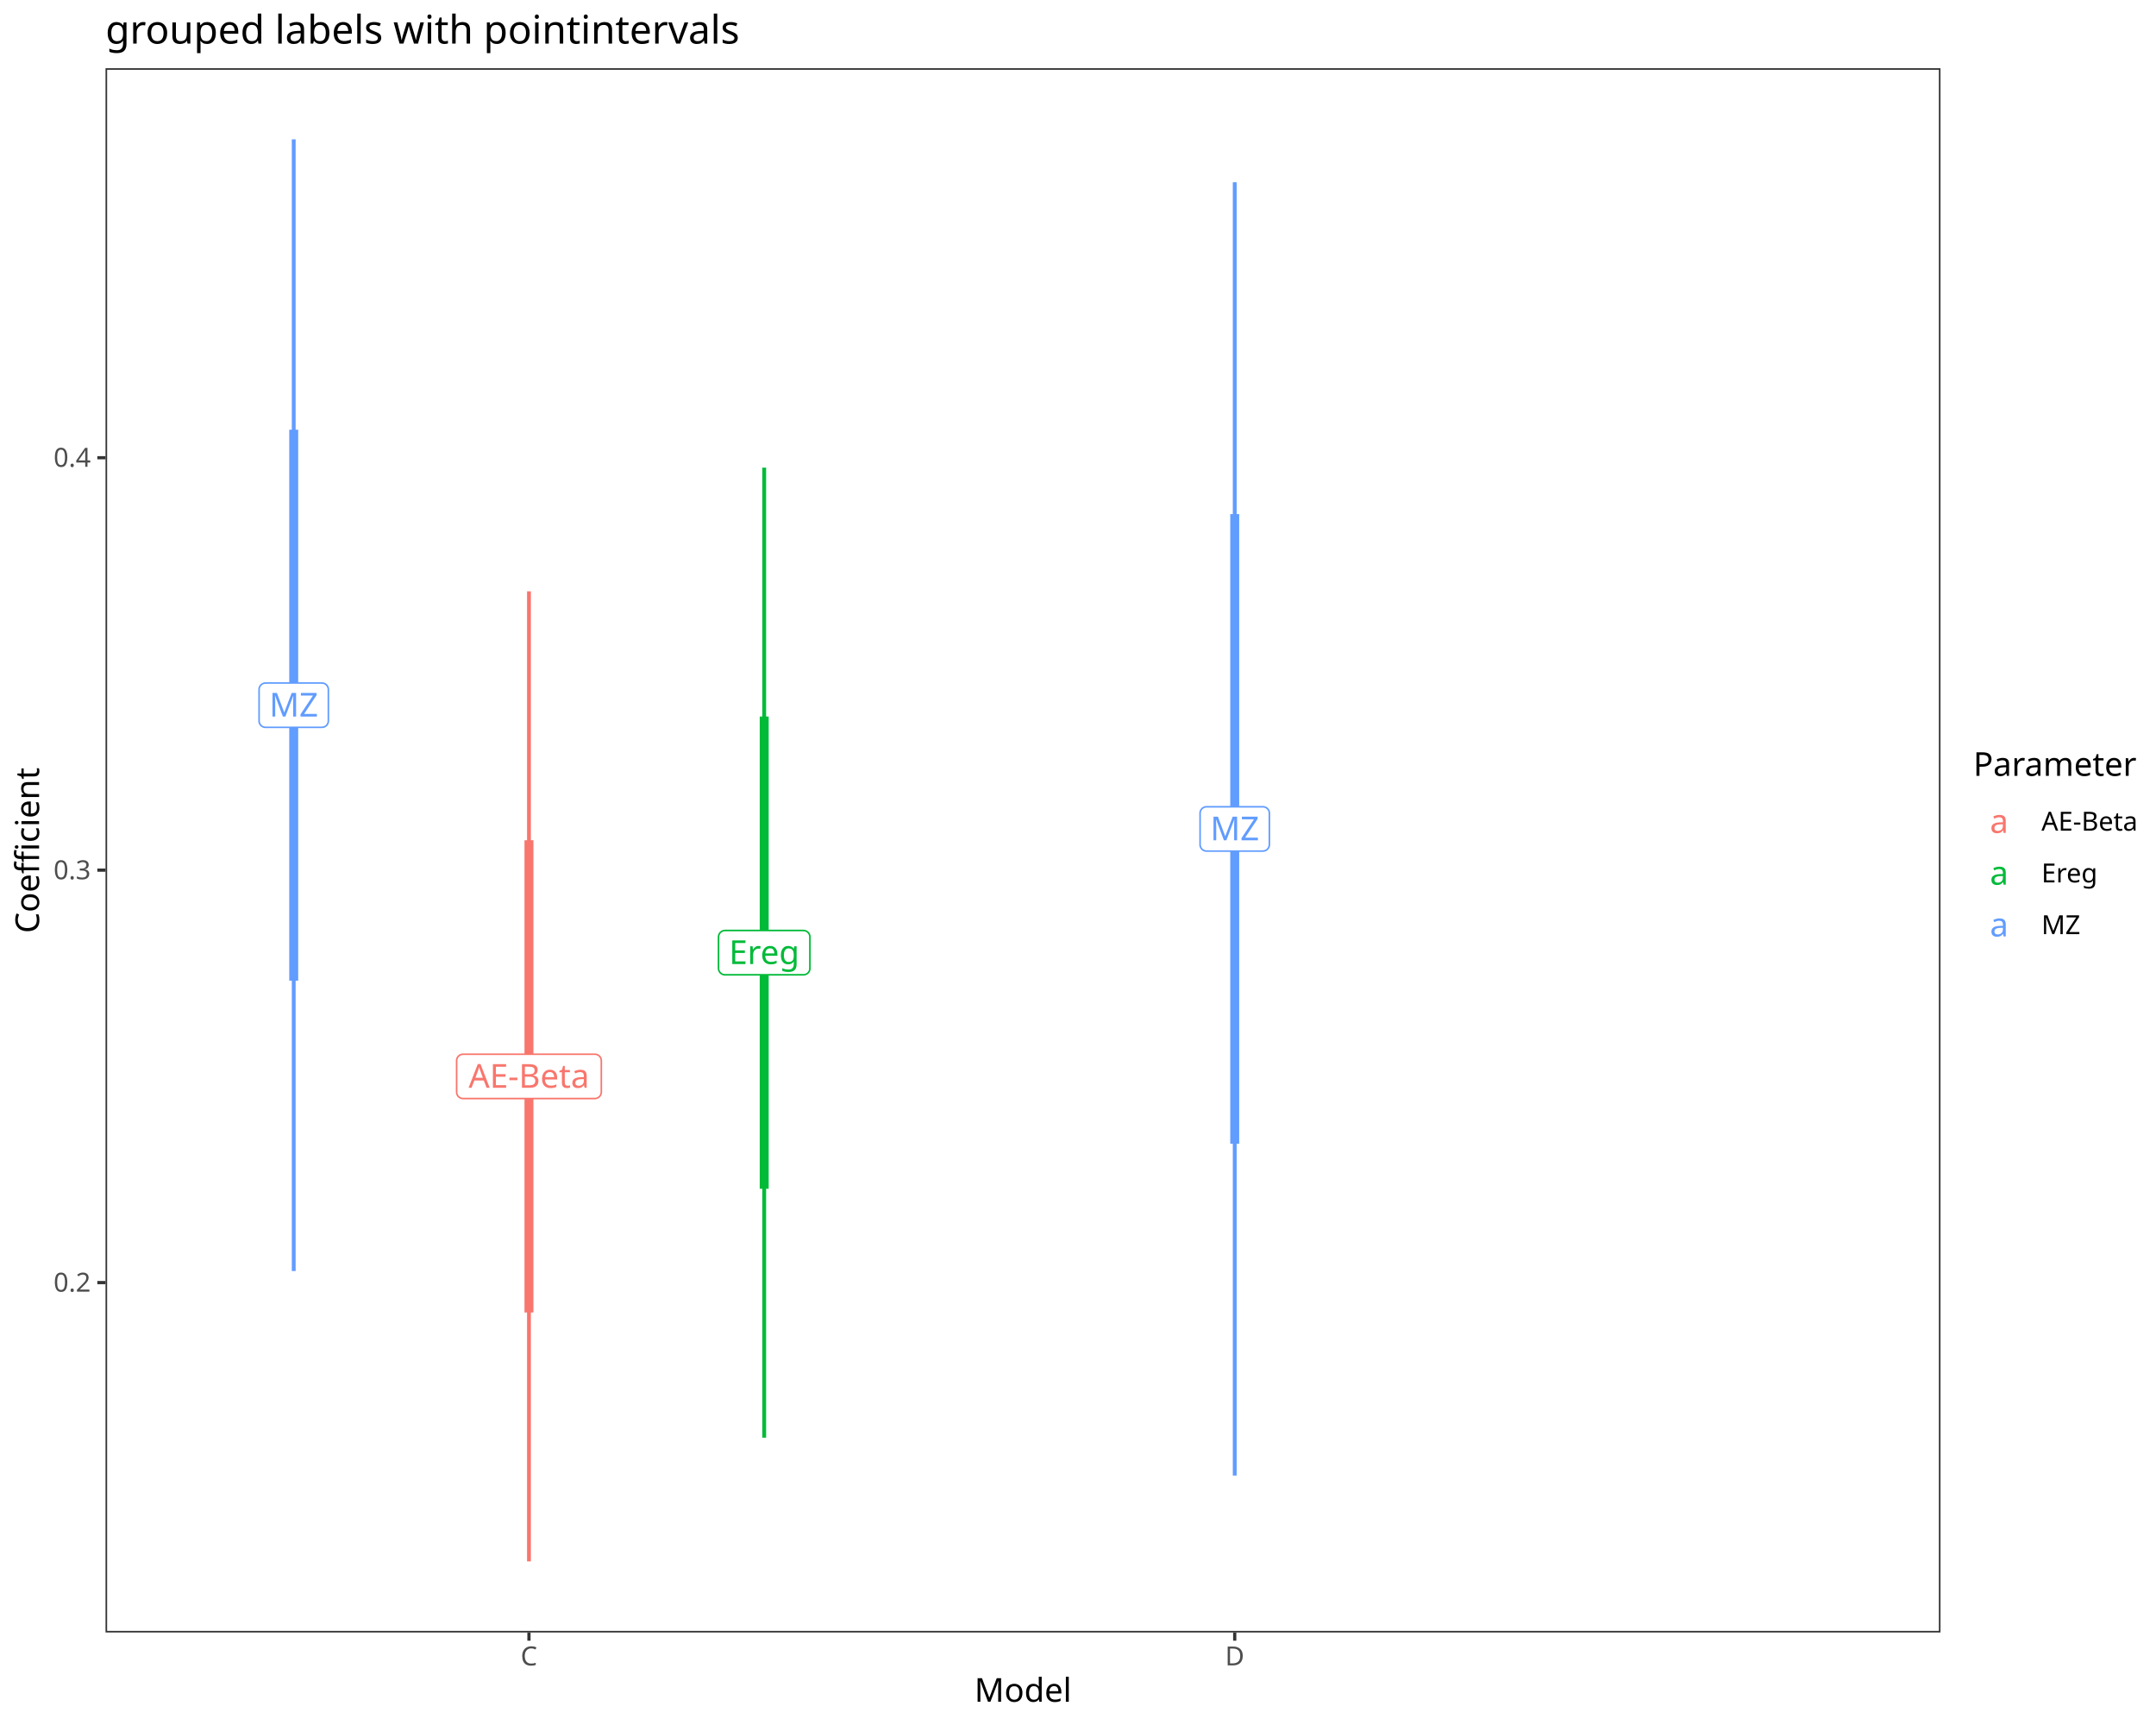
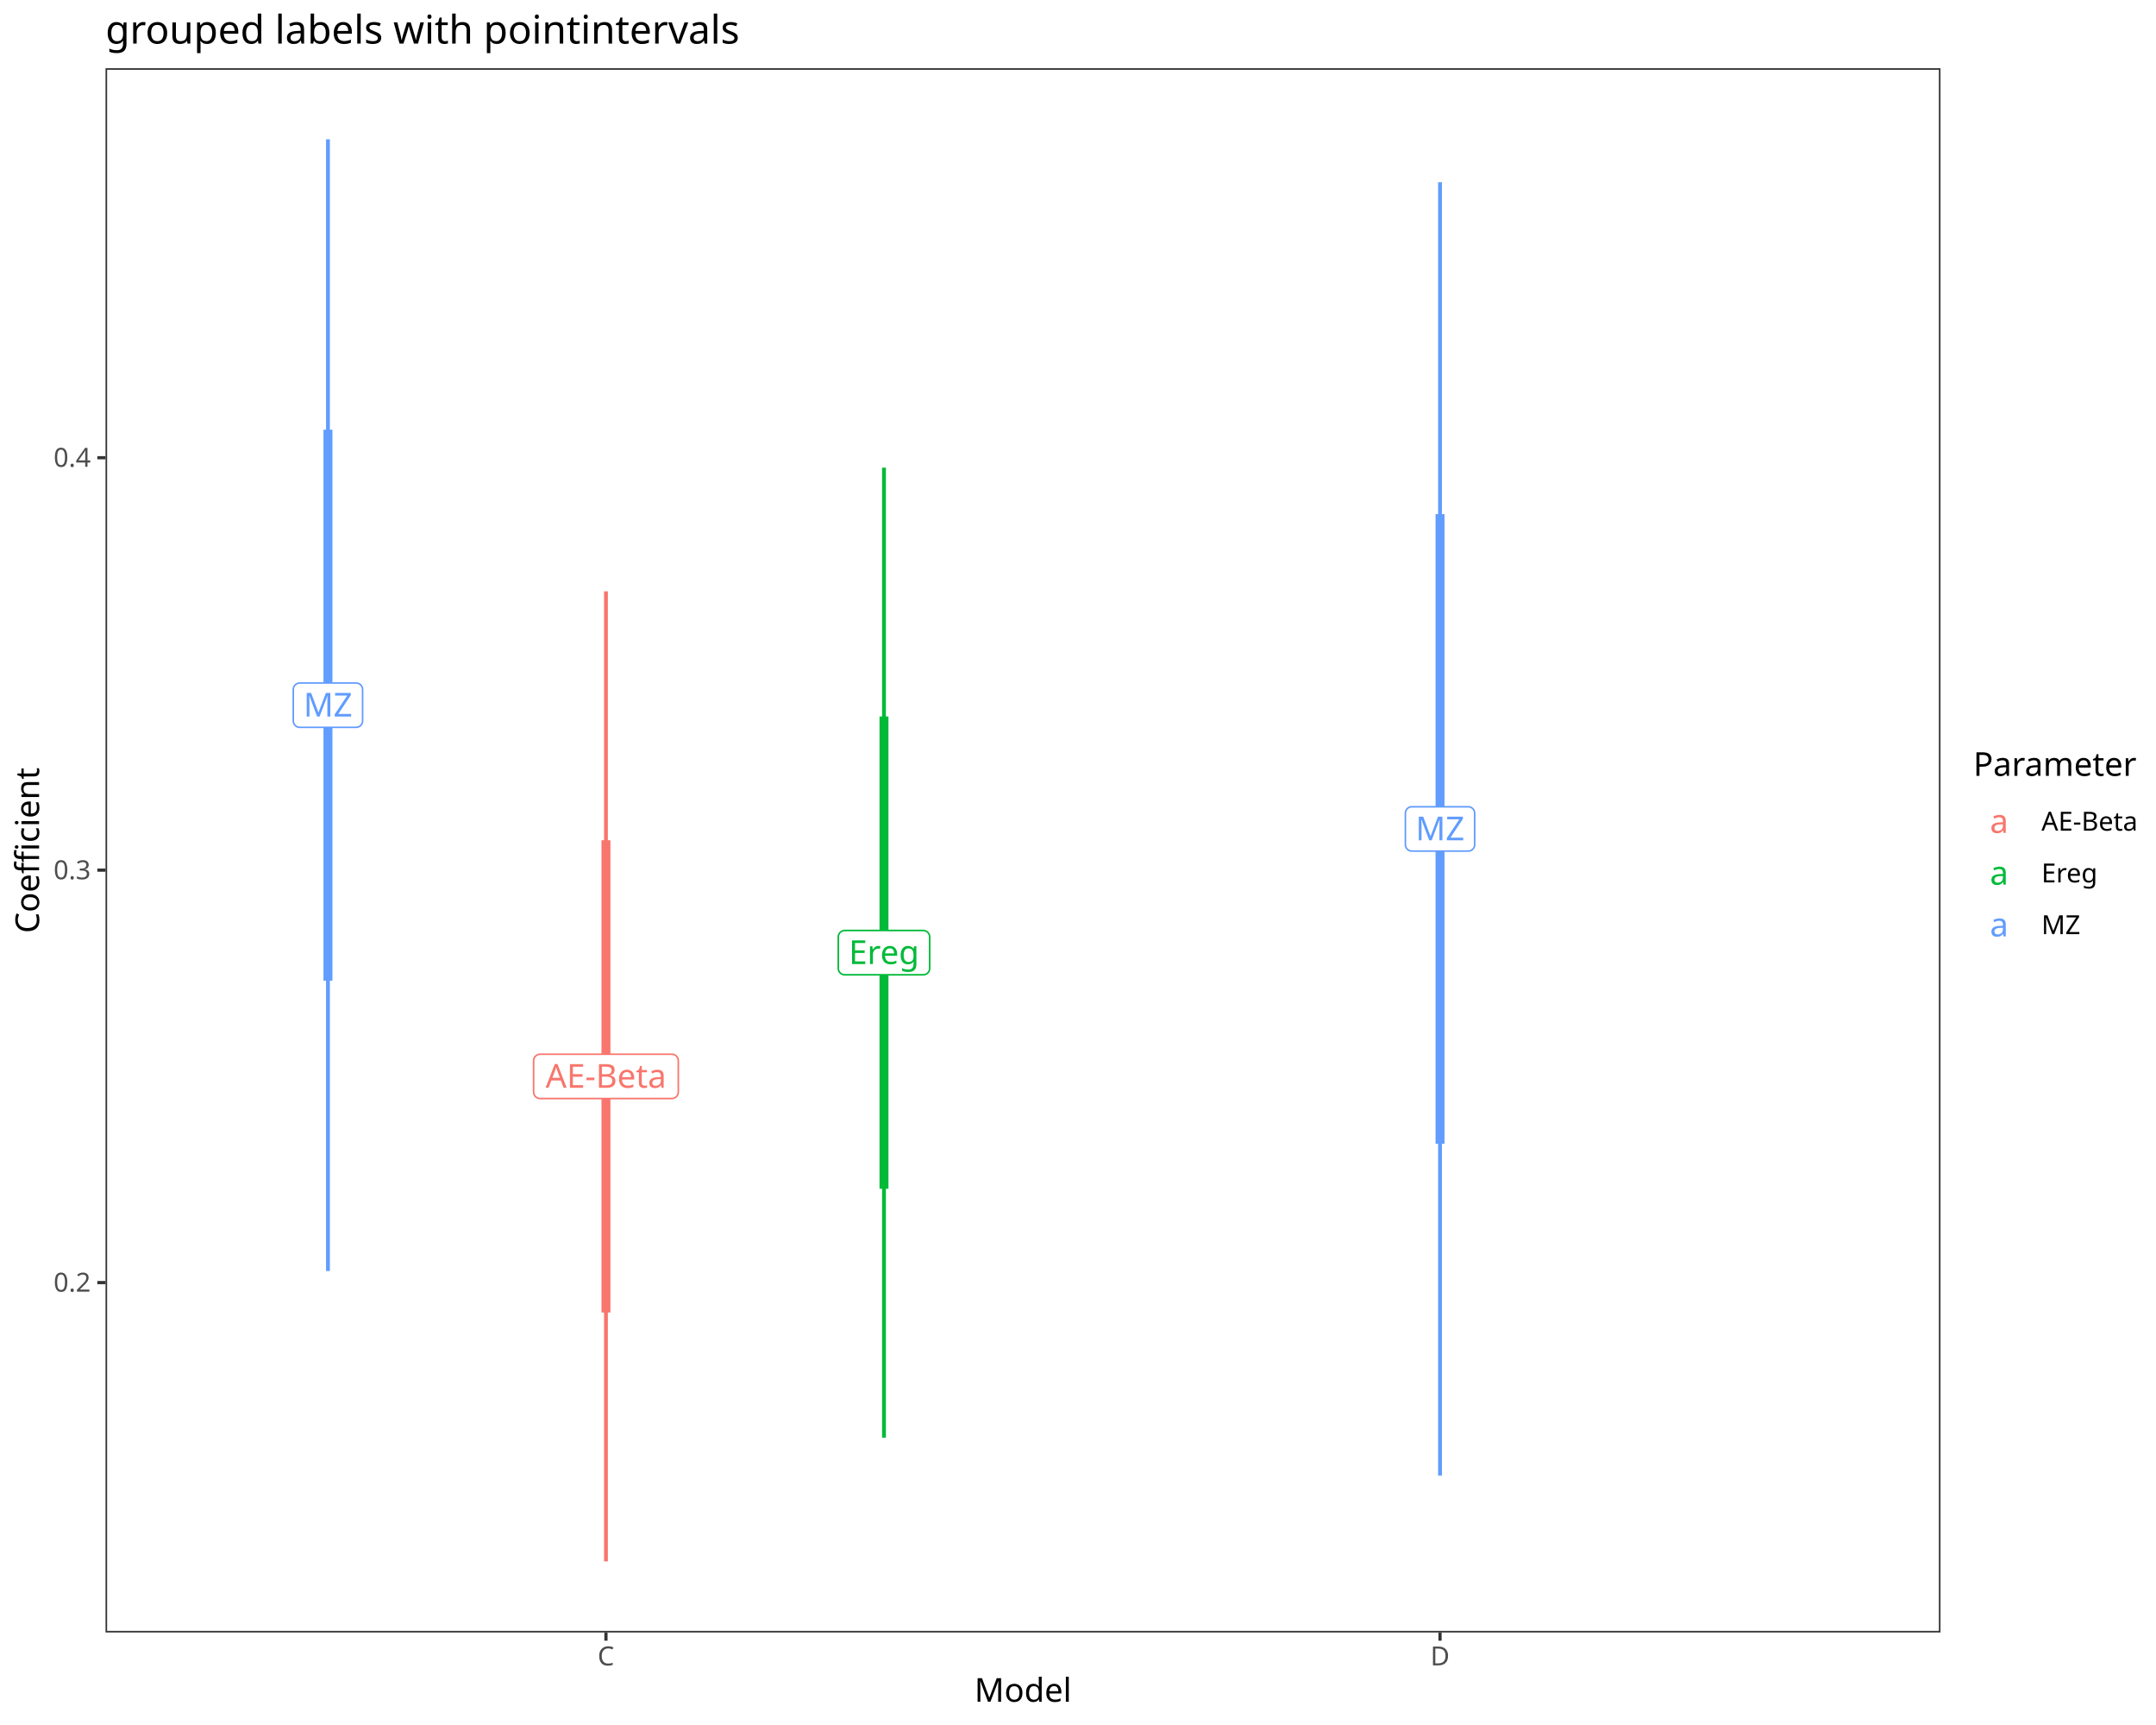
<svg xmlns="http://www.w3.org/2000/svg" class="svglite" data-engine-version="2.0" width="720.00pt" height="576.00pt" viewBox="0 0 720.00 576.00">
  <defs>
    <style type="text/css">
    .svglite line, .svglite polyline, .svglite polygon, .svglite path, .svglite rect, .svglite circle {
      fill: none;
      stroke: #000000;
      stroke-linecap: round;
      stroke-linejoin: round;
      stroke-miterlimit: 10.00;
    }
  </style>
  </defs>
  <rect width="100%" height="100%" style="stroke: none; fill: #FFFFFF;" />
  <defs>
    <clipPath id="cpMC4wMHw3MjAuMDB8MC4wMHw1NzYuMDA=">
      <rect x="0.00" y="0.00" width="720.00" height="576.00" />
    </clipPath>
  </defs>
  <g clip-path="url(#cpMC4wMHw3MjAuMDB8MC4wMHw1NzYuMDA=)">
    <rect x="0.00" y="0.00" width="720.00" height="576.00" style="stroke-width: 1.07; stroke: #FFFFFF; fill: #FFFFFF;" />
  </g>
  <defs>
    <clipPath id="cpMzUuMjR8NjQ4LjAyfDIyLjc4fDU0NS4xMQ==">
      <rect x="35.24" y="22.78" width="612.79" height="522.33" />
    </clipPath>
  </defs>
  <g clip-path="url(#cpMzUuMjR8NjQ4LjAyfDIyLjc4fDU0NS4xMQ==)">
    <rect x="35.24" y="22.78" width="612.79" height="522.33" style="stroke-width: 1.07; stroke: none; fill: #FFFFFF;" />
-     <line x1="412.34" y1="492.72" x2="412.34" y2="60.85" style="stroke-width: 1.28; stroke: #619CFF; stroke-linecap: butt;" />
-     <line x1="98.09" y1="424.42" x2="98.09" y2="46.53" style="stroke-width: 1.28; stroke: #619CFF; stroke-linecap: butt;" />
-     <line x1="176.65" y1="521.37" x2="176.65" y2="197.46" style="stroke-width: 1.28; stroke: #F8766D; stroke-linecap: butt;" />
-     <line x1="255.21" y1="480.05" x2="255.21" y2="156.15" style="stroke-width: 1.28; stroke: #00BA38; stroke-linecap: butt;" />
-     <line x1="412.34" y1="381.91" x2="412.34" y2="171.66" style="stroke-width: 2.99; stroke: #619CFF; stroke-linecap: butt;" />
-     <line x1="98.09" y1="327.45" x2="98.09" y2="143.49" style="stroke-width: 2.99; stroke: #619CFF; stroke-linecap: butt;" />
-     <line x1="176.65" y1="438.26" x2="176.65" y2="280.57" style="stroke-width: 2.99; stroke: #F8766D; stroke-linecap: butt;" />
-     <line x1="255.21" y1="396.95" x2="255.21" y2="239.26" style="stroke-width: 2.99; stroke: #00BA38; stroke-linecap: butt;" />
-     <circle cx="412.34" cy="276.79" r="1.68" style="stroke-width: 1.06; stroke: #619CFF; fill: #619CFF;" />
-     <circle cx="98.09" cy="235.47" r="1.68" style="stroke-width: 1.06; stroke: #619CFF; fill: #619CFF;" />
-     <circle cx="176.65" cy="359.42" r="1.68" style="stroke-width: 1.06; stroke: #F8766D; fill: #F8766D;" />
-     <circle cx="255.21" cy="318.10" r="1.68" style="stroke-width: 1.06; stroke: #00BA38; fill: #00BA38;" />
-     <circle cx="412.34" cy="276.79" r="3.22" style="stroke-width: 1.06; stroke: #619CFF; fill: #619CFF;" />
-     <circle cx="98.09" cy="235.47" r="3.22" style="stroke-width: 1.06; stroke: #619CFF; fill: #619CFF;" />
-     <circle cx="176.65" cy="359.42" r="3.22" style="stroke-width: 1.06; stroke: #F8766D; fill: #F8766D;" />
-     <circle cx="255.21" cy="318.10" r="3.22" style="stroke-width: 1.06; stroke: #00BA38; fill: #00BA38;" />
-     <polygon points="88.68,242.87 107.50,242.87 107.41,242.87 107.76,242.85 108.10,242.78 108.43,242.66 108.73,242.49 109.00,242.27 109.23,242.01 109.41,241.71 109.55,241.39 109.63,241.06 109.66,240.71 109.66,240.71 109.66,230.23 109.66,230.23 109.63,229.89 109.55,229.55 109.41,229.23 109.23,228.93 109.00,228.67 108.73,228.45 108.43,228.28 108.10,228.16 107.76,228.09 107.50,228.07 88.68,228.07 88.94,228.09 88.59,228.07 88.24,228.12 87.91,228.21 87.60,228.36 87.31,228.56 87.06,228.80 86.85,229.08 86.69,229.39 86.58,229.72 86.52,230.06 86.52,230.23 86.52,240.71 86.52,240.54 86.52,240.88 86.58,241.23 86.69,241.56 86.85,241.86 87.06,242.14 87.31,242.38 87.60,242.58 87.91,242.73 88.24,242.83 88.59,242.87 " style="stroke-width: 0.53; stroke: #619CFF; fill: #FFFFFF;" />
-     <text x="98.09" y="239.27" text-anchor="middle" style="font-size: 11.04px; fill: #619CFF; font-family: sans;" textLength="15.94px" lengthAdjust="spacingAndGlyphs">MZ</text>
-     <polygon points="242.11,325.50 268.31,325.50 268.23,325.50 268.57,325.48 268.91,325.42 269.24,325.29 269.54,325.12 269.81,324.90 270.04,324.64 270.23,324.34 270.36,324.02 270.45,323.69 270.47,323.34 270.47,323.34 270.47,312.86 270.47,312.86 270.45,312.52 270.36,312.18 270.23,311.86 270.04,311.57 269.81,311.31 269.54,311.09 269.24,310.91 268.91,310.79 268.57,310.72 268.31,310.70 242.11,310.70 242.37,310.72 242.02,310.70 241.68,310.75 241.35,310.84 241.03,310.99 240.75,311.19 240.49,311.43 240.29,311.71 240.12,312.02 240.01,312.35 239.96,312.69 239.95,312.86 239.95,323.34 239.96,323.17 239.96,323.51 240.01,323.86 240.12,324.19 240.29,324.49 240.49,324.77 240.75,325.01 241.03,325.21 241.35,325.36 241.68,325.46 242.02,325.50 " style="stroke-width: 0.53; stroke: #00BA38; fill: #FFFFFF;" />
-     <text x="255.21" y="321.90" text-anchor="middle" style="font-size: 11.04px; fill: #00BA38; font-family: sans;" textLength="23.32px" lengthAdjust="spacingAndGlyphs">Ereg</text>
-     <polygon points="154.65,366.82 198.65,366.82 198.56,366.81 198.91,366.80 199.25,366.73 199.58,366.61 199.88,366.43 200.15,366.21 200.38,365.95 200.56,365.66 200.70,365.34 200.78,365.00 200.81,364.66 200.81,364.66 200.81,354.18 200.81,354.18 200.78,353.83 200.70,353.49 200.56,353.17 200.38,352.88 200.15,352.62 199.88,352.40 199.58,352.23 199.25,352.10 198.91,352.03 198.65,352.02 154.65,352.02 154.91,352.03 154.56,352.02 154.22,352.06 153.88,352.16 153.57,352.31 153.28,352.51 153.03,352.75 152.82,353.02 152.66,353.33 152.55,353.66 152.50,354.00 152.49,354.18 152.49,364.66 152.50,364.48 152.50,364.83 152.55,365.17 152.66,365.50 152.82,365.81 153.03,366.09 153.28,366.33 153.57,366.53 153.88,366.68 154.22,366.77 154.56,366.81 " style="stroke-width: 0.53; stroke: #F8766D; fill: #FFFFFF;" />
-     <text x="176.65" y="363.22" text-anchor="middle" style="font-size: 11.04px; fill: #F8766D; font-family: sans;" textLength="41.12px" lengthAdjust="spacingAndGlyphs">AE-Beta</text>
-     <polygon points="402.93,284.19 421.75,284.19 421.66,284.18 422.01,284.17 422.35,284.10 422.67,283.98 422.98,283.80 423.25,283.58 423.48,283.32 423.66,283.03 423.80,282.71 423.88,282.37 423.91,282.03 423.91,282.03 423.91,271.55 423.91,271.55 423.88,271.20 423.80,270.86 423.66,270.54 423.48,270.25 423.25,269.99 422.98,269.77 422.67,269.60 422.35,269.47 422.01,269.40 421.75,269.39 402.93,269.39 403.19,269.40 402.84,269.39 402.49,269.43 402.16,269.53 401.85,269.68 401.56,269.87 401.31,270.12 401.10,270.39 400.94,270.70 400.83,271.03 400.77,271.37 400.77,271.55 400.77,282.03 400.77,281.85 400.77,282.20 400.83,282.54 400.94,282.87 401.10,283.18 401.31,283.46 401.56,283.70 401.85,283.90 402.16,284.04 402.49,284.14 402.84,284.18 " style="stroke-width: 0.53; stroke: #619CFF; fill: #FFFFFF;" />
-     <text x="412.34" y="280.59" text-anchor="middle" style="font-size: 11.04px; fill: #619CFF; font-family: sans;" textLength="15.94px" lengthAdjust="spacingAndGlyphs">MZ</text>
+     <line x1="480.90" y1="492.72" x2="480.90" y2="60.85" style="stroke-width: 1.28; stroke: #619CFF; stroke-linecap: butt;" />
+     <line x1="109.52" y1="424.42" x2="109.52" y2="46.53" style="stroke-width: 1.28; stroke: #619CFF; stroke-linecap: butt;" />
+     <line x1="202.36" y1="521.37" x2="202.36" y2="197.46" style="stroke-width: 1.28; stroke: #F8766D; stroke-linecap: butt;" />
+     <line x1="295.21" y1="480.05" x2="295.21" y2="156.15" style="stroke-width: 1.28; stroke: #00BA38; stroke-linecap: butt;" />
+     <line x1="480.90" y1="381.91" x2="480.90" y2="171.66" style="stroke-width: 2.99; stroke: #619CFF; stroke-linecap: butt;" />
+     <line x1="109.52" y1="327.45" x2="109.52" y2="143.49" style="stroke-width: 2.99; stroke: #619CFF; stroke-linecap: butt;" />
+     <line x1="202.36" y1="438.26" x2="202.36" y2="280.57" style="stroke-width: 2.99; stroke: #F8766D; stroke-linecap: butt;" />
+     <line x1="295.21" y1="396.95" x2="295.21" y2="239.26" style="stroke-width: 2.99; stroke: #00BA38; stroke-linecap: butt;" />
+     <circle cx="480.90" cy="276.79" r="1.68" style="stroke-width: 1.06; stroke: #619CFF; fill: #619CFF;" />
+     <circle cx="109.52" cy="235.47" r="1.68" style="stroke-width: 1.06; stroke: #619CFF; fill: #619CFF;" />
+     <circle cx="202.36" cy="359.42" r="1.68" style="stroke-width: 1.06; stroke: #F8766D; fill: #F8766D;" />
+     <circle cx="295.21" cy="318.10" r="1.68" style="stroke-width: 1.06; stroke: #00BA38; fill: #00BA38;" />
+     <circle cx="480.90" cy="276.79" r="3.22" style="stroke-width: 1.06; stroke: #619CFF; fill: #619CFF;" />
+     <circle cx="109.52" cy="235.47" r="3.22" style="stroke-width: 1.06; stroke: #619CFF; fill: #619CFF;" />
+     <circle cx="202.36" cy="359.42" r="3.22" style="stroke-width: 1.06; stroke: #F8766D; fill: #F8766D;" />
+     <circle cx="295.21" cy="318.10" r="3.22" style="stroke-width: 1.06; stroke: #00BA38; fill: #00BA38;" />
+     <polygon points="100.10,242.87 118.93,242.87 118.84,242.87 119.19,242.85 119.53,242.78 119.85,242.66 120.15,242.49 120.42,242.27 120.65,242.01 120.84,241.71 120.98,241.39 121.06,241.06 121.09,240.71 121.09,240.71 121.09,230.23 121.09,230.23 121.06,229.89 120.98,229.55 120.84,229.23 120.65,228.93 120.42,228.67 120.15,228.45 119.85,228.28 119.53,228.16 119.19,228.09 118.93,228.07 100.10,228.07 100.36,228.09 100.02,228.07 99.67,228.12 99.34,228.21 99.02,228.36 98.74,228.56 98.49,228.80 98.28,229.08 98.12,229.39 98.01,229.72 97.95,230.06 97.94,230.23 97.94,240.71 97.95,240.54 97.95,240.88 98.01,241.23 98.12,241.56 98.28,241.86 98.49,242.14 98.74,242.38 99.02,242.58 99.34,242.73 99.67,242.83 100.02,242.87 " style="stroke-width: 0.53; stroke: #619CFF; fill: #FFFFFF;" />
+     <text x="109.52" y="239.27" text-anchor="middle" style="font-size: 11.04px; fill: #619CFF; font-family: sans;" textLength="15.94px" lengthAdjust="spacingAndGlyphs">MZ</text>
+     <polygon points="282.11,325.50 308.31,325.50 308.22,325.50 308.57,325.48 308.91,325.42 309.24,325.29 309.54,325.12 309.81,324.90 310.04,324.64 310.22,324.34 310.36,324.02 310.44,323.69 310.47,323.34 310.47,323.34 310.47,312.86 310.47,312.86 310.44,312.52 310.36,312.18 310.22,311.86 310.04,311.57 309.81,311.31 309.54,311.09 309.24,310.91 308.91,310.79 308.57,310.72 308.31,310.70 282.11,310.70 282.37,310.72 282.02,310.70 281.67,310.75 281.34,310.84 281.03,310.99 280.74,311.19 280.49,311.43 280.28,311.71 280.12,312.02 280.01,312.35 279.95,312.69 279.95,312.86 279.95,323.34 279.95,323.17 279.95,323.51 280.01,323.86 280.12,324.19 280.28,324.49 280.49,324.77 280.74,325.01 281.03,325.21 281.34,325.36 281.67,325.46 282.02,325.50 " style="stroke-width: 0.53; stroke: #00BA38; fill: #FFFFFF;" />
+     <text x="295.21" y="321.90" text-anchor="middle" style="font-size: 11.04px; fill: #00BA38; font-family: sans;" textLength="23.32px" lengthAdjust="spacingAndGlyphs">Ereg</text>
+     <polygon points="180.36,366.82 224.36,366.82 224.27,366.81 224.62,366.80 224.96,366.73 225.29,366.61 225.59,366.43 225.86,366.21 226.09,365.95 226.27,365.66 226.41,365.34 226.49,365.00 226.52,364.66 226.52,364.66 226.52,354.18 226.52,354.18 226.49,353.83 226.41,353.49 226.27,353.17 226.09,352.88 225.86,352.62 225.59,352.40 225.29,352.23 224.96,352.10 224.62,352.03 224.36,352.02 180.36,352.02 180.62,352.03 180.27,352.02 179.93,352.06 179.60,352.16 179.28,352.31 179.00,352.51 178.74,352.75 178.54,353.02 178.37,353.33 178.26,353.66 178.21,354.00 178.20,354.18 178.20,364.66 178.21,364.48 178.21,364.83 178.26,365.17 178.37,365.50 178.54,365.81 178.74,366.09 179.00,366.33 179.28,366.53 179.60,366.68 179.93,366.77 180.27,366.81 " style="stroke-width: 0.53; stroke: #F8766D; fill: #FFFFFF;" />
+     <text x="202.36" y="363.22" text-anchor="middle" style="font-size: 11.04px; fill: #F8766D; font-family: sans;" textLength="41.12px" lengthAdjust="spacingAndGlyphs">AE-Beta</text>
+     <polygon points="471.49,284.19 490.31,284.19 490.23,284.18 490.57,284.17 490.91,284.10 491.24,283.98 491.54,283.80 491.81,283.58 492.04,283.32 492.22,283.03 492.36,282.71 492.44,282.37 492.47,282.03 492.47,282.03 492.47,271.55 492.47,271.55 492.44,271.20 492.36,270.86 492.22,270.54 492.04,270.25 491.81,269.99 491.54,269.77 491.24,269.60 490.91,269.47 490.57,269.40 490.31,269.39 471.49,269.39 471.75,269.40 471.40,269.39 471.06,269.43 470.72,269.53 470.41,269.68 470.12,269.87 469.87,270.12 469.66,270.39 469.50,270.70 469.39,271.03 469.34,271.37 469.33,271.55 469.33,282.03 469.34,281.85 469.34,282.20 469.39,282.54 469.50,282.87 469.66,283.18 469.87,283.46 470.12,283.70 470.41,283.90 470.72,284.04 471.06,284.14 471.40,284.18 " style="stroke-width: 0.53; stroke: #619CFF; fill: #FFFFFF;" />
+     <text x="480.90" y="280.59" text-anchor="middle" style="font-size: 11.04px; fill: #619CFF; font-family: sans;" textLength="15.94px" lengthAdjust="spacingAndGlyphs">MZ</text>
    <rect x="35.24" y="22.78" width="612.79" height="522.33" style="stroke-width: 1.07; stroke: #333333;" />
  </g>
  <g clip-path="url(#cpMC4wMHw3MjAuMDB8MC4wMHw1NzYuMDA=)">
    <text x="30.31" y="431.30" text-anchor="end" style="font-size: 8.80px; fill: #4D4D4D; font-family: sans;" textLength="12.23px" lengthAdjust="spacingAndGlyphs">0.2</text>
    <text x="30.31" y="293.59" text-anchor="end" style="font-size: 8.80px; fill: #4D4D4D; font-family: sans;" textLength="12.23px" lengthAdjust="spacingAndGlyphs">0.3</text>
    <text x="30.31" y="155.87" text-anchor="end" style="font-size: 8.80px; fill: #4D4D4D; font-family: sans;" textLength="12.23px" lengthAdjust="spacingAndGlyphs">0.4</text>
    <polyline points="32.50,428.28 35.24,428.28 " style="stroke-width: 1.07; stroke: #333333; stroke-linecap: butt;" />
    <polyline points="32.50,290.56 35.24,290.56 " style="stroke-width: 1.07; stroke: #333333; stroke-linecap: butt;" />
    <polyline points="32.50,152.84 35.24,152.84 " style="stroke-width: 1.07; stroke: #333333; stroke-linecap: butt;" />
-     <polyline points="176.65,547.85 176.65,545.11 " style="stroke-width: 1.07; stroke: #333333; stroke-linecap: butt;" />
-     <polyline points="412.34,547.85 412.34,545.11 " style="stroke-width: 1.07; stroke: #333333; stroke-linecap: butt;" />
-     <text x="176.65" y="556.10" text-anchor="middle" style="font-size: 8.80px; fill: #4D4D4D; font-family: sans;" textLength="6.36px" lengthAdjust="spacingAndGlyphs">C</text>
-     <text x="412.34" y="556.10" text-anchor="middle" style="font-size: 8.80px; fill: #4D4D4D; font-family: sans;" textLength="6.36px" lengthAdjust="spacingAndGlyphs">D</text>
+     <polyline points="202.36,547.85 202.36,545.11 " style="stroke-width: 1.07; stroke: #333333; stroke-linecap: butt;" />
+     <polyline points="480.90,547.85 480.90,545.11 " style="stroke-width: 1.07; stroke: #333333; stroke-linecap: butt;" />
+     <text x="202.36" y="556.10" text-anchor="middle" style="font-size: 8.80px; fill: #4D4D4D; font-family: sans;" textLength="6.36px" lengthAdjust="spacingAndGlyphs">C</text>
+     <text x="480.90" y="556.10" text-anchor="middle" style="font-size: 8.80px; fill: #4D4D4D; font-family: sans;" textLength="6.36px" lengthAdjust="spacingAndGlyphs">D</text>
    <text x="341.63" y="568.24" text-anchor="middle" style="font-size: 11.00px; font-family: sans;" textLength="29.96px" lengthAdjust="spacingAndGlyphs">Model</text>
    <text transform="translate(13.05,283.95) rotate(-90)" text-anchor="middle" style="font-size: 11.00px; font-family: sans;" textLength="51.98px" lengthAdjust="spacingAndGlyphs">Coefficient</text>
    <rect x="658.98" y="250.36" width="55.54" height="67.17" style="stroke-width: 1.07; stroke: none; fill: #FFFFFF;" />
    <text x="658.98" y="259.07" style="font-size: 11.00px; font-family: sans;" textLength="51.36px" lengthAdjust="spacingAndGlyphs">Parameter</text>
    <rect x="658.98" y="265.69" width="17.28" height="17.28" style="stroke-width: 1.07; stroke: none; fill: #FFFFFF;" />
    <line x1="667.62" y1="281.25" x2="667.62" y2="267.42" style="stroke-width: 1.28; stroke: #F8766D; stroke-linecap: butt;" />
    <circle cx="667.62" cy="274.33" r="1.68" style="stroke-width: 1.06; stroke: #F8766D; fill: #F8766D;" />
    <rect x="658.98" y="265.69" width="17.28" height="17.28" style="stroke-width: 0.75; stroke: none; fill: #FFFFFF;" />
    <text x="667.62" y="278.13" text-anchor="middle" style="font-size: 11.04px; fill: #F8766D; font-family: sans;" textLength="6.14px" lengthAdjust="spacingAndGlyphs">a</text>
    <rect x="658.98" y="282.97" width="17.28" height="17.28" style="stroke-width: 1.07; stroke: none; fill: #FFFFFF;" />
    <line x1="667.62" y1="298.53" x2="667.62" y2="284.70" style="stroke-width: 1.28; stroke: #00BA38; stroke-linecap: butt;" />
    <circle cx="667.62" cy="291.61" r="1.68" style="stroke-width: 1.06; stroke: #00BA38; fill: #00BA38;" />
    <rect x="658.98" y="282.97" width="17.28" height="17.28" style="stroke-width: 0.75; stroke: none; fill: #FFFFFF;" />
    <text x="667.62" y="295.41" text-anchor="middle" style="font-size: 11.04px; fill: #00BA38; font-family: sans;" textLength="6.14px" lengthAdjust="spacingAndGlyphs">a</text>
    <rect x="658.98" y="300.25" width="17.28" height="17.28" style="stroke-width: 1.07; stroke: none; fill: #FFFFFF;" />
    <line x1="667.62" y1="315.81" x2="667.62" y2="301.98" style="stroke-width: 1.28; stroke: #619CFF; stroke-linecap: butt;" />
    <circle cx="667.62" cy="308.89" r="1.68" style="stroke-width: 1.06; stroke: #619CFF; fill: #619CFF;" />
    <rect x="658.98" y="300.25" width="17.28" height="17.28" style="stroke-width: 0.75; stroke: none; fill: #FFFFFF;" />
    <text x="667.62" y="312.69" text-anchor="middle" style="font-size: 11.04px; fill: #619CFF; font-family: sans;" textLength="6.14px" lengthAdjust="spacingAndGlyphs">a</text>
    <text x="681.74" y="277.36" style="font-size: 8.80px; font-family: sans;" textLength="32.78px" lengthAdjust="spacingAndGlyphs">AE-Beta</text>
    <text x="681.74" y="294.64" style="font-size: 8.80px; font-family: sans;" textLength="18.59px" lengthAdjust="spacingAndGlyphs">Ereg</text>
    <text x="681.74" y="311.92" style="font-size: 8.80px; font-family: sans;" textLength="12.71px" lengthAdjust="spacingAndGlyphs">MZ</text>
    <text x="35.24" y="14.56" style="font-size: 13.20px; font-family: sans;" textLength="195.20px" lengthAdjust="spacingAndGlyphs">grouped labels with pointintervals</text>
  </g>
</svg>
